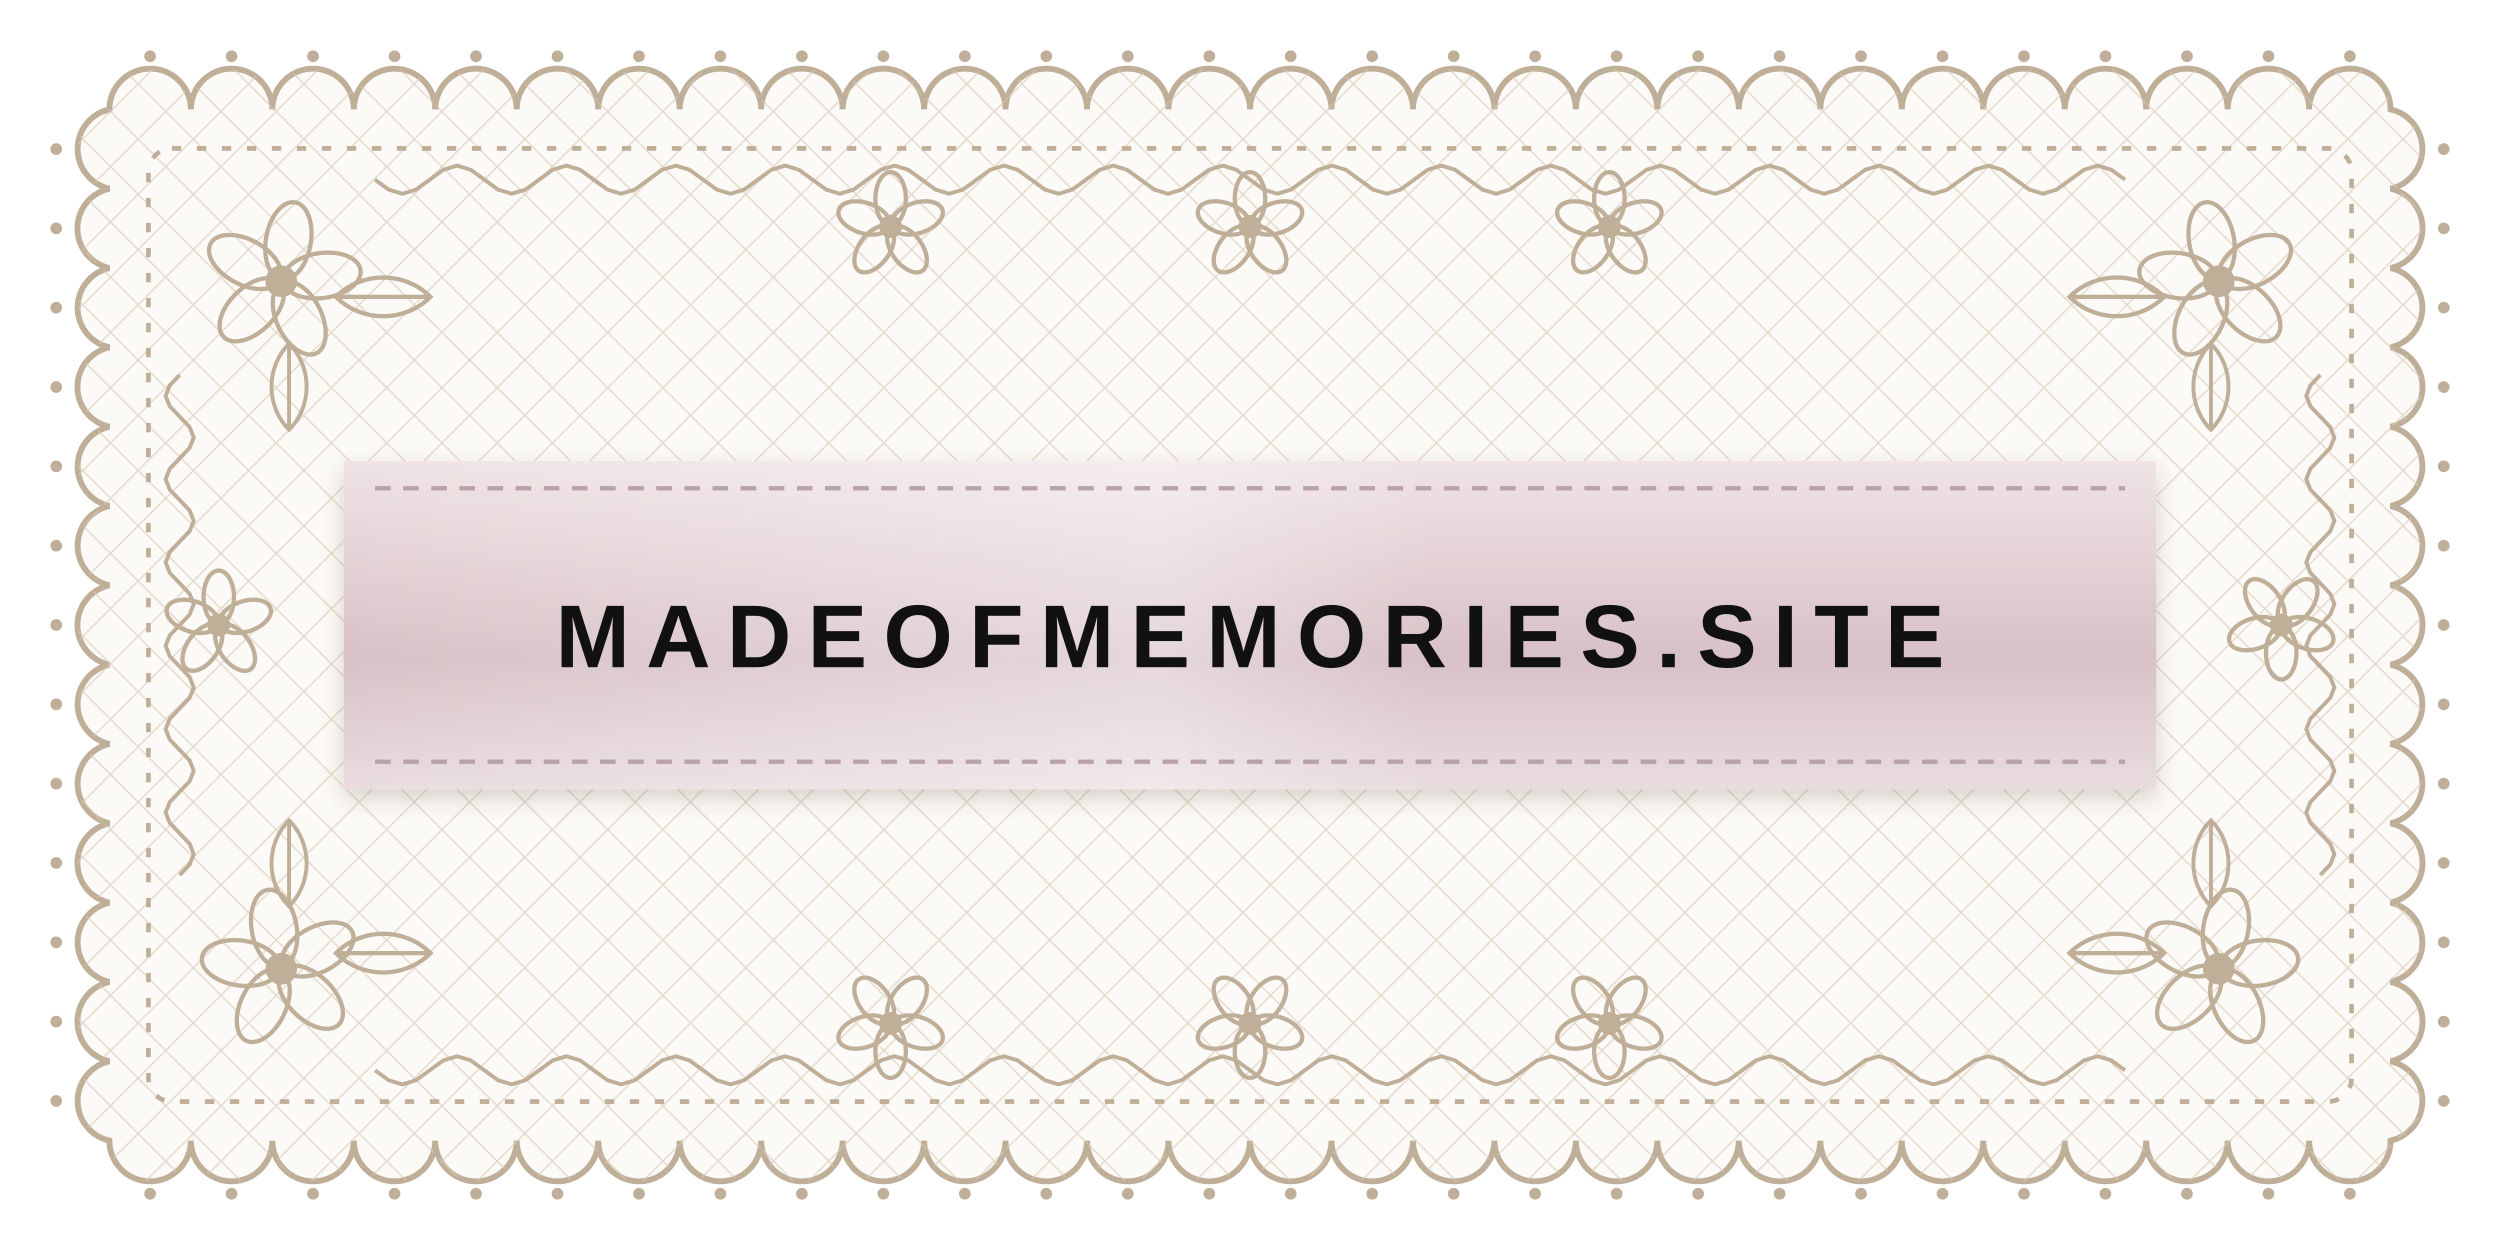
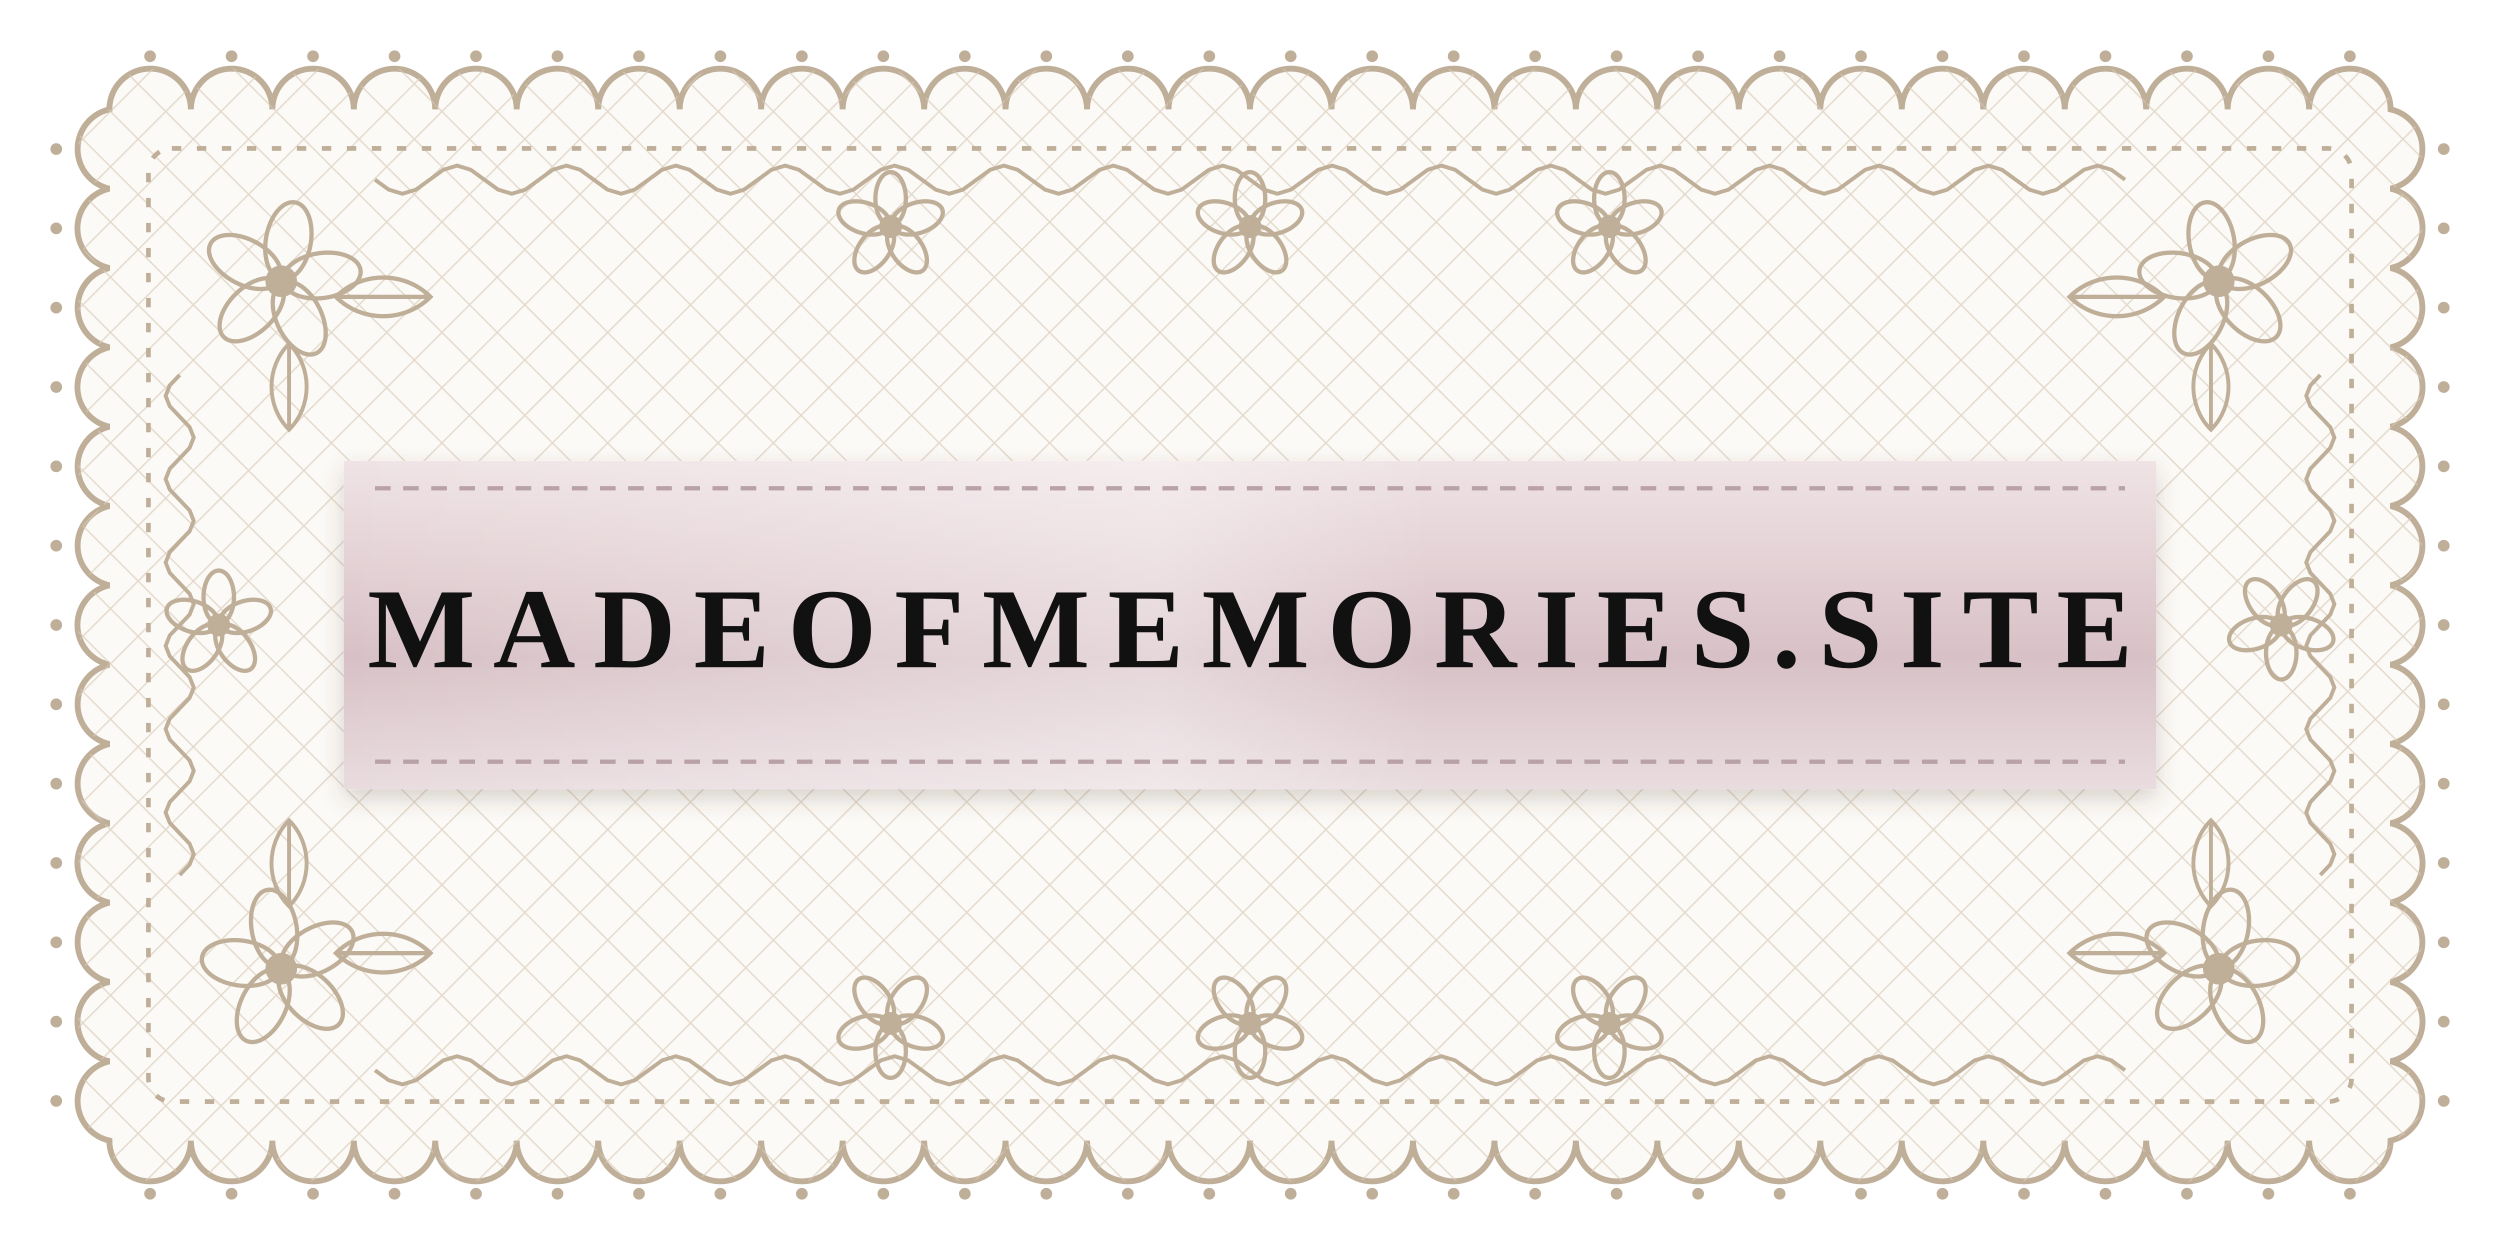
<svg xmlns="http://www.w3.org/2000/svg" viewBox="0 0 320 160" role="img" aria-label="madeofmemories.site">
  <defs>
    <pattern id="mom-net" width="5" height="5" patternUnits="userSpaceOnUse" patternTransform="rotate(45)">
      <path d="M0 0H5M0 0V5" stroke="#d8cbb9" stroke-width=".35" opacity=".7" />
    </pattern>
    <linearGradient id="mom-satin" x1="0" y1="0" x2="0" y2="1">
      <stop offset="0" stop-color="#efe3e5" />
      <stop offset=".35" stop-color="#e2cfd3" />
      <stop offset=".6" stop-color="#d7c1c6" />
      <stop offset="1" stop-color="#e9dcdf" />
    </linearGradient>
    <linearGradient id="mom-sheen" x1="0" y1="0" x2="1" y2="0">
      <stop offset="0" stop-color="#fff" stop-opacity="0" />
      <stop offset=".45" stop-color="#fff" stop-opacity=".35" />
      <stop offset=".6" stop-color="#fff" stop-opacity="0" />
    </linearGradient>
    <filter id="mom-shadow" x="-10%" y="-30%" width="120%" height="160%">
      <feDropShadow dx="0" dy="1.2" stdDeviation="1.4" flood-color="#5a4636" flood-opacity=".22" />
    </filter>
  </defs>
  <path d="M14 14 A5.20 5.20 0 0 1 24.43 14.00 A5.20 5.20 0 0 1 34.86 14.00 A5.20 5.20 0 0 1 45.29 14.00 A5.20 5.20 0 0 1 55.71 14.00 A5.20 5.20 0 0 1 66.14 14.00 A5.20 5.20 0 0 1 76.57 14.00 A5.20 5.20 0 0 1 87.00 14.00 A5.20 5.20 0 0 1 97.43 14.00 A5.20 5.20 0 0 1 107.86 14.00 A5.20 5.20 0 0 1 118.29 14.00 A5.20 5.20 0 0 1 128.71 14.00 A5.20 5.20 0 0 1 139.14 14.00 A5.20 5.20 0 0 1 149.57 14.00 A5.20 5.20 0 0 1 160.00 14.00 A5.20 5.20 0 0 1 170.43 14.00 A5.20 5.20 0 0 1 180.86 14.00 A5.20 5.20 0 0 1 191.29 14.00 A5.20 5.20 0 0 1 201.71 14.00 A5.20 5.20 0 0 1 212.14 14.00 A5.20 5.20 0 0 1 222.57 14.00 A5.20 5.20 0 0 1 233.00 14.00 A5.20 5.20 0 0 1 243.43 14.00 A5.20 5.20 0 0 1 253.86 14.00 A5.20 5.20 0 0 1 264.29 14.00 A5.20 5.20 0 0 1 274.71 14.00 A5.20 5.20 0 0 1 285.14 14.00 A5.20 5.20 0 0 1 295.57 14.00 A5.20 5.20 0 0 1 306.00 14.00 A5.20 5.20 0 0 1 306.00 24.15 A5.20 5.20 0 0 1 306.00 34.31 A5.20 5.20 0 0 1 306.00 44.46 A5.20 5.20 0 0 1 306.00 54.62 A5.20 5.20 0 0 1 306.00 64.77 A5.20 5.20 0 0 1 306.00 74.92 A5.20 5.20 0 0 1 306.00 85.08 A5.20 5.20 0 0 1 306.00 95.23 A5.20 5.20 0 0 1 306.00 105.38 A5.20 5.20 0 0 1 306.00 115.54 A5.20 5.20 0 0 1 306.00 125.69 A5.20 5.20 0 0 1 306.00 135.85 A5.20 5.20 0 0 1 306.00 146.00 A5.20 5.20 0 0 1 295.57 146.00 A5.20 5.20 0 0 1 285.14 146.00 A5.20 5.20 0 0 1 274.71 146.00 A5.20 5.20 0 0 1 264.29 146.00 A5.20 5.20 0 0 1 253.86 146.00 A5.20 5.20 0 0 1 243.43 146.00 A5.20 5.20 0 0 1 233.00 146.00 A5.20 5.20 0 0 1 222.57 146.00 A5.20 5.20 0 0 1 212.14 146.00 A5.20 5.20 0 0 1 201.71 146.00 A5.20 5.20 0 0 1 191.29 146.00 A5.20 5.20 0 0 1 180.86 146.00 A5.20 5.20 0 0 1 170.43 146.00 A5.20 5.20 0 0 1 160.00 146.00 A5.20 5.20 0 0 1 149.57 146.00 A5.20 5.20 0 0 1 139.14 146.00 A5.20 5.20 0 0 1 128.71 146.00 A5.20 5.20 0 0 1 118.29 146.00 A5.20 5.20 0 0 1 107.86 146.00 A5.20 5.20 0 0 1 97.43 146.00 A5.20 5.20 0 0 1 87.00 146.00 A5.20 5.20 0 0 1 76.57 146.00 A5.20 5.20 0 0 1 66.14 146.00 A5.20 5.20 0 0 1 55.71 146.00 A5.20 5.20 0 0 1 45.29 146.00 A5.20 5.20 0 0 1 34.86 146.00 A5.20 5.20 0 0 1 24.43 146.00 A5.20 5.20 0 0 1 14.00 146.00 A5.20 5.20 0 0 1 14.00 135.85 A5.20 5.20 0 0 1 14.00 125.69 A5.20 5.20 0 0 1 14.00 115.54 A5.20 5.20 0 0 1 14.00 105.38 A5.20 5.20 0 0 1 14.00 95.23 A5.20 5.20 0 0 1 14.00 85.08 A5.20 5.20 0 0 1 14.00 74.92 A5.20 5.20 0 0 1 14.00 64.77 A5.20 5.20 0 0 1 14.00 54.62 A5.20 5.20 0 0 1 14.00 44.46 A5.20 5.20 0 0 1 14.00 34.31 A5.20 5.20 0 0 1 14.00 24.15 A5.20 5.20 0 0 1 14.00 14.00Z" fill="#fcfaf6" stroke="#bfae98" stroke-width=".75" />
  <g fill="#bfae98">
    <circle cx="19.21" cy="7.20" r=".75" />
    <circle cx="29.64" cy="7.20" r=".75" />
    <circle cx="40.07" cy="7.20" r=".75" />
    <circle cx="50.50" cy="7.20" r=".75" />
    <circle cx="60.93" cy="7.20" r=".75" />
    <circle cx="71.36" cy="7.20" r=".75" />
    <circle cx="81.79" cy="7.20" r=".75" />
    <circle cx="92.21" cy="7.20" r=".75" />
    <circle cx="102.64" cy="7.20" r=".75" />
    <circle cx="113.07" cy="7.20" r=".75" />
    <circle cx="123.50" cy="7.20" r=".75" />
    <circle cx="133.93" cy="7.20" r=".75" />
    <circle cx="144.36" cy="7.20" r=".75" />
    <circle cx="154.79" cy="7.20" r=".75" />
    <circle cx="165.21" cy="7.20" r=".75" />
    <circle cx="175.64" cy="7.20" r=".75" />
    <circle cx="186.07" cy="7.20" r=".75" />
    <circle cx="196.50" cy="7.20" r=".75" />
    <circle cx="206.93" cy="7.20" r=".75" />
    <circle cx="217.36" cy="7.20" r=".75" />
    <circle cx="227.79" cy="7.20" r=".75" />
    <circle cx="238.21" cy="7.20" r=".75" />
    <circle cx="248.64" cy="7.20" r=".75" />
    <circle cx="259.07" cy="7.20" r=".75" />
    <circle cx="269.50" cy="7.20" r=".75" />
    <circle cx="279.93" cy="7.20" r=".75" />
    <circle cx="290.36" cy="7.20" r=".75" />
    <circle cx="300.79" cy="7.20" r=".75" />
    <circle cx="312.80" cy="19.08" r=".75" />
    <circle cx="312.80" cy="29.23" r=".75" />
    <circle cx="312.80" cy="39.38" r=".75" />
    <circle cx="312.80" cy="49.54" r=".75" />
    <circle cx="312.80" cy="59.69" r=".75" />
    <circle cx="312.80" cy="69.85" r=".75" />
    <circle cx="312.80" cy="80.00" r=".75" />
    <circle cx="312.80" cy="90.15" r=".75" />
    <circle cx="312.80" cy="100.31" r=".75" />
    <circle cx="312.80" cy="110.46" r=".75" />
    <circle cx="312.80" cy="120.62" r=".75" />
    <circle cx="312.80" cy="130.77" r=".75" />
    <circle cx="312.80" cy="140.92" r=".75" />
    <circle cx="300.79" cy="152.80" r=".75" />
    <circle cx="290.36" cy="152.80" r=".75" />
    <circle cx="279.93" cy="152.80" r=".75" />
    <circle cx="269.50" cy="152.80" r=".75" />
    <circle cx="259.07" cy="152.80" r=".75" />
    <circle cx="248.64" cy="152.80" r=".75" />
    <circle cx="238.21" cy="152.80" r=".75" />
    <circle cx="227.79" cy="152.80" r=".75" />
    <circle cx="217.36" cy="152.80" r=".75" />
    <circle cx="206.93" cy="152.80" r=".75" />
    <circle cx="196.50" cy="152.80" r=".75" />
    <circle cx="186.07" cy="152.80" r=".75" />
    <circle cx="175.64" cy="152.80" r=".75" />
    <circle cx="165.21" cy="152.80" r=".75" />
    <circle cx="154.79" cy="152.80" r=".75" />
    <circle cx="144.36" cy="152.80" r=".75" />
    <circle cx="133.93" cy="152.80" r=".75" />
    <circle cx="123.50" cy="152.80" r=".75" />
    <circle cx="113.07" cy="152.80" r=".75" />
    <circle cx="102.64" cy="152.80" r=".75" />
    <circle cx="92.21" cy="152.80" r=".75" />
    <circle cx="81.79" cy="152.80" r=".75" />
    <circle cx="71.36" cy="152.80" r=".75" />
    <circle cx="60.93" cy="152.80" r=".75" />
    <circle cx="50.50" cy="152.80" r=".75" />
    <circle cx="40.07" cy="152.80" r=".75" />
    <circle cx="29.64" cy="152.80" r=".75" />
    <circle cx="19.21" cy="152.80" r=".75" />
    <circle cx="7.20" cy="140.92" r=".75" />
    <circle cx="7.20" cy="130.77" r=".75" />
    <circle cx="7.20" cy="120.62" r=".75" />
    <circle cx="7.20" cy="110.46" r=".75" />
    <circle cx="7.20" cy="100.31" r=".75" />
    <circle cx="7.20" cy="90.15" r=".75" />
    <circle cx="7.20" cy="80.00" r=".75" />
    <circle cx="7.20" cy="69.85" r=".75" />
    <circle cx="7.20" cy="59.69" r=".75" />
    <circle cx="7.20" cy="49.54" r=".75" />
    <circle cx="7.20" cy="39.38" r=".75" />
    <circle cx="7.20" cy="29.23" r=".75" />
    <circle cx="7.20" cy="19.08" r=".75" />
  </g>
  <path d="M14 14 A5.20 5.20 0 0 1 24.43 14.00 A5.20 5.20 0 0 1 34.86 14.00 A5.20 5.20 0 0 1 45.29 14.00 A5.20 5.20 0 0 1 55.71 14.00 A5.20 5.20 0 0 1 66.14 14.00 A5.20 5.20 0 0 1 76.57 14.00 A5.20 5.20 0 0 1 87.00 14.00 A5.20 5.20 0 0 1 97.43 14.00 A5.20 5.20 0 0 1 107.86 14.00 A5.20 5.20 0 0 1 118.29 14.00 A5.20 5.20 0 0 1 128.71 14.00 A5.20 5.20 0 0 1 139.14 14.00 A5.20 5.20 0 0 1 149.57 14.00 A5.20 5.20 0 0 1 160.00 14.00 A5.20 5.20 0 0 1 170.43 14.00 A5.20 5.20 0 0 1 180.86 14.00 A5.20 5.20 0 0 1 191.29 14.00 A5.20 5.20 0 0 1 201.71 14.00 A5.20 5.20 0 0 1 212.14 14.00 A5.20 5.20 0 0 1 222.57 14.00 A5.20 5.20 0 0 1 233.00 14.00 A5.20 5.20 0 0 1 243.43 14.00 A5.20 5.20 0 0 1 253.86 14.00 A5.20 5.20 0 0 1 264.29 14.00 A5.20 5.20 0 0 1 274.71 14.00 A5.20 5.20 0 0 1 285.14 14.00 A5.20 5.20 0 0 1 295.57 14.00 A5.20 5.20 0 0 1 306.00 14.00 A5.20 5.20 0 0 1 306.00 24.15 A5.20 5.20 0 0 1 306.00 34.31 A5.20 5.20 0 0 1 306.00 44.46 A5.20 5.20 0 0 1 306.00 54.62 A5.20 5.20 0 0 1 306.00 64.77 A5.20 5.20 0 0 1 306.00 74.92 A5.20 5.20 0 0 1 306.00 85.08 A5.20 5.20 0 0 1 306.00 95.23 A5.20 5.20 0 0 1 306.00 105.38 A5.20 5.20 0 0 1 306.00 115.54 A5.20 5.20 0 0 1 306.00 125.69 A5.20 5.20 0 0 1 306.00 135.85 A5.20 5.20 0 0 1 306.00 146.00 A5.20 5.20 0 0 1 295.57 146.00 A5.20 5.20 0 0 1 285.14 146.00 A5.20 5.20 0 0 1 274.71 146.00 A5.20 5.20 0 0 1 264.29 146.00 A5.20 5.20 0 0 1 253.86 146.00 A5.20 5.20 0 0 1 243.43 146.00 A5.20 5.20 0 0 1 233.00 146.00 A5.20 5.20 0 0 1 222.57 146.00 A5.20 5.20 0 0 1 212.14 146.00 A5.20 5.20 0 0 1 201.71 146.00 A5.20 5.20 0 0 1 191.29 146.00 A5.20 5.20 0 0 1 180.86 146.00 A5.20 5.20 0 0 1 170.43 146.00 A5.20 5.20 0 0 1 160.00 146.00 A5.20 5.20 0 0 1 149.57 146.00 A5.20 5.20 0 0 1 139.14 146.00 A5.20 5.20 0 0 1 128.71 146.00 A5.20 5.20 0 0 1 118.29 146.00 A5.20 5.20 0 0 1 107.86 146.00 A5.20 5.20 0 0 1 97.43 146.00 A5.20 5.20 0 0 1 87.00 146.00 A5.20 5.20 0 0 1 76.57 146.00 A5.20 5.20 0 0 1 66.14 146.00 A5.20 5.20 0 0 1 55.71 146.00 A5.20 5.20 0 0 1 45.29 146.00 A5.20 5.20 0 0 1 34.86 146.00 A5.20 5.20 0 0 1 24.43 146.00 A5.20 5.20 0 0 1 14.00 146.00 A5.20 5.20 0 0 1 14.00 135.85 A5.20 5.20 0 0 1 14.00 125.69 A5.20 5.20 0 0 1 14.00 115.54 A5.20 5.20 0 0 1 14.00 105.38 A5.20 5.20 0 0 1 14.00 95.23 A5.20 5.20 0 0 1 14.00 85.08 A5.20 5.20 0 0 1 14.00 74.92 A5.20 5.20 0 0 1 14.00 64.77 A5.20 5.20 0 0 1 14.00 54.62 A5.20 5.20 0 0 1 14.00 44.46 A5.20 5.20 0 0 1 14.00 34.31 A5.20 5.20 0 0 1 14.00 24.15 A5.20 5.20 0 0 1 14.00 14.00Z" fill="url(#mom-net)" />
  <rect x="19" y="19" width="282" height="122" rx="3" fill="none" stroke="#bfae98" stroke-width=".6" stroke-dasharray="1.2 2" />
  <path d="M48.00 23.00 L49.75 24.27 L51.50 24.80 L53.25 24.27 L55.00 23.00 L56.75 21.73 L58.50 21.20 L60.25 21.73 L62.00 23.00 L63.75 24.27 L65.50 24.80 L67.25 24.27 L69.00 23.00 L70.75 21.73 L72.50 21.20 L74.25 21.73 L76.00 23.00 L77.75 24.27 L79.50 24.80 L81.25 24.27 L83.00 23.00 L84.75 21.73 L86.50 21.20 L88.25 21.73 L90.00 23.00 L91.75 24.27 L93.50 24.80 L95.25 24.27 L97.00 23.00 L98.75 21.73 L100.50 21.20 L102.25 21.73 L104.00 23.00 L105.75 24.27 L107.50 24.80 L109.25 24.27 L111.00 23.00 L112.75 21.73 L114.50 21.20 L116.25 21.73 L118.00 23.00 L119.75 24.27 L121.50 24.80 L123.25 24.27 L125.00 23.00 L126.75 21.73 L128.50 21.20 L130.25 21.73 L132.00 23.00 L133.75 24.27 L135.50 24.80 L137.25 24.27 L139.00 23.00 L140.75 21.73 L142.50 21.20 L144.25 21.73 L146.00 23.00 L147.75 24.27 L149.50 24.80 L151.25 24.27 L153.00 23.00 L154.75 21.73 L156.50 21.20 L158.25 21.73 L160.00 23.00 L161.75 24.27 L163.50 24.80 L165.25 24.27 L167.00 23.00 L168.75 21.73 L170.50 21.20 L172.25 21.73 L174.00 23.00 L175.75 24.27 L177.50 24.80 L179.25 24.27 L181.00 23.00 L182.75 21.73 L184.50 21.20 L186.25 21.73 L188.00 23.00 L189.75 24.27 L191.50 24.80 L193.25 24.27 L195.00 23.00 L196.75 21.73 L198.50 21.20 L200.25 21.73 L202.00 23.00 L203.75 24.27 L205.50 24.80 L207.25 24.27 L209.00 23.00 L210.75 21.73 L212.50 21.20 L214.25 21.73 L216.00 23.00 L217.75 24.27 L219.50 24.80 L221.25 24.27 L223.00 23.00 L224.75 21.73 L226.50 21.20 L228.25 21.73 L230.00 23.00 L231.75 24.27 L233.50 24.80 L235.25 24.27 L237.00 23.00 L238.75 21.73 L240.50 21.20 L242.25 21.73 L244.00 23.00 L245.75 24.27 L247.50 24.80 L249.25 24.27 L251.00 23.00 L252.75 21.73 L254.50 21.20 L256.25 21.73 L258.00 23.00 L259.75 24.27 L261.50 24.80 L263.25 24.27 L265.00 23.00 L266.75 21.73 L268.50 21.20 L270.25 21.73 L272.00 23.00 M272.00 137.00 L270.25 135.73 L268.50 135.20 L266.75 135.73 L265.00 137.00 L263.25 138.27 L261.50 138.80 L259.75 138.27 L258.00 137.00 L256.25 135.73 L254.50 135.20 L252.75 135.73 L251.00 137.00 L249.25 138.27 L247.50 138.80 L245.75 138.27 L244.00 137.00 L242.25 135.73 L240.50 135.20 L238.75 135.73 L237.00 137.00 L235.25 138.27 L233.50 138.80 L231.75 138.27 L230.00 137.00 L228.25 135.73 L226.50 135.20 L224.75 135.73 L223.00 137.00 L221.25 138.27 L219.50 138.80 L217.75 138.27 L216.00 137.00 L214.25 135.73 L212.50 135.20 L210.75 135.73 L209.00 137.00 L207.25 138.27 L205.50 138.80 L203.75 138.27 L202.00 137.00 L200.25 135.73 L198.50 135.20 L196.75 135.73 L195.00 137.00 L193.25 138.27 L191.50 138.80 L189.75 138.27 L188.00 137.00 L186.25 135.73 L184.50 135.20 L182.75 135.73 L181.00 137.00 L179.25 138.27 L177.50 138.80 L175.75 138.27 L174.00 137.00 L172.25 135.73 L170.50 135.20 L168.75 135.73 L167.00 137.00 L165.25 138.27 L163.50 138.80 L161.75 138.27 L160.00 137.00 L158.25 135.73 L156.50 135.20 L154.75 135.73 L153.00 137.00 L151.25 138.27 L149.50 138.80 L147.75 138.27 L146.00 137.00 L144.25 135.73 L142.50 135.20 L140.75 135.73 L139.00 137.00 L137.25 138.27 L135.50 138.80 L133.75 138.27 L132.00 137.00 L130.25 135.73 L128.50 135.20 L126.75 135.73 L125.00 137.00 L123.25 138.27 L121.50 138.80 L119.75 138.27 L118.00 137.00 L116.25 135.73 L114.50 135.20 L112.75 135.73 L111.00 137.00 L109.25 138.27 L107.50 138.80 L105.75 138.27 L104.00 137.00 L102.25 135.73 L100.50 135.20 L98.75 135.73 L97.00 137.00 L95.25 138.27 L93.50 138.80 L91.75 138.27 L90.00 137.00 L88.25 135.73 L86.50 135.20 L84.75 135.73 L83.00 137.00 L81.25 138.27 L79.50 138.80 L77.75 138.27 L76.00 137.00 L74.25 135.73 L72.50 135.20 L70.75 135.73 L69.00 137.00 L67.25 138.27 L65.50 138.80 L63.75 138.27 L62.00 137.00 L60.25 135.73 L58.50 135.20 L56.75 135.73 L55.00 137.00 L53.25 138.27 L51.50 138.80 L49.75 138.27 L48.00 137.00 M23.00 48.00 L21.73 49.33 L21.20 50.67 L21.73 52.00 L23.00 53.33 L24.27 54.67 L24.80 56.00 L24.27 57.33 L23.00 58.67 L21.73 60.00 L21.20 61.33 L21.73 62.67 L23.00 64.00 L24.27 65.33 L24.80 66.67 L24.27 68.00 L23.00 69.33 L21.73 70.67 L21.20 72.00 L21.73 73.33 L23.00 74.67 L24.27 76.00 L24.80 77.33 L24.27 78.67 L23.00 80.00 L21.73 81.33 L21.20 82.67 L21.73 84.00 L23.00 85.33 L24.27 86.67 L24.80 88.00 L24.27 89.33 L23.00 90.67 L21.73 92.00 L21.20 93.33 L21.73 94.67 L23.00 96.00 L24.27 97.33 L24.80 98.67 L24.27 100.00 L23.00 101.33 L21.73 102.67 L21.20 104.00 L21.73 105.33 L23.00 106.67 L24.27 108.00 L24.80 109.33 L24.27 110.67 L23.00 112.00 M297.00 112.00 L298.27 110.67 L298.80 109.33 L298.27 108.00 L297.00 106.67 L295.73 105.33 L295.20 104.00 L295.73 102.67 L297.00 101.33 L298.27 100.00 L298.80 98.67 L298.27 97.33 L297.00 96.00 L295.73 94.67 L295.20 93.33 L295.73 92.00 L297.00 90.67 L298.27 89.33 L298.80 88.00 L298.27 86.67 L297.00 85.33 L295.73 84.00 L295.20 82.67 L295.73 81.33 L297.00 80.00 L298.27 78.67 L298.80 77.33 L298.27 76.00 L297.00 74.67 L295.73 73.33 L295.20 72.00 L295.73 70.67 L297.00 69.33 L298.27 68.00 L298.80 66.67 L298.27 65.33 L297.00 64.00 L295.73 62.67 L295.20 61.33 L295.73 60.00 L297.00 58.67 L298.27 57.33 L298.80 56.00 L298.27 54.67 L297.00 53.33 L295.73 52.00 L295.20 50.67 L295.73 49.33 L297.00 48.00" fill="none" stroke="#bfae98" stroke-width=".5" />
  <g fill="none" stroke="#bfae98" stroke-width=".55">
    <ellipse cx="36" cy="30.75" rx="2.88" ry="5.00" transform="rotate(10 36 36)" />
    <ellipse cx="36" cy="30.75" rx="2.88" ry="5.00" transform="rotate(82 36 36)" />
    <ellipse cx="36" cy="30.75" rx="2.88" ry="5.00" transform="rotate(154 36 36)" />
    <ellipse cx="36" cy="30.75" rx="2.88" ry="5.00" transform="rotate(226 36 36)" />
    <ellipse cx="36" cy="30.75" rx="2.88" ry="5.00" transform="rotate(298 36 36)" />
    <circle cx="36" cy="36" r="1.75" fill="#bfae98" />
  </g>
  <path d="M0 0C3 -3 8 -3 11 0C8 3 3 3 0 0Z M0 0L11 0" transform="translate(43 38) rotate(0) scale(1.1)" fill="none" stroke="#bfae98" stroke-width=".5" />
  <path d="M0 0C3 -3 8 -3 11 0C8 3 3 3 0 0Z M0 0L11 0" transform="translate(37 44) rotate(90) scale(1.0)" fill="none" stroke="#bfae98" stroke-width=".5" />
  <g fill="none" stroke="#bfae98" stroke-width=".55">
    <ellipse cx="284" cy="30.75" rx="2.88" ry="5.00" transform="rotate(-10 284 36)" />
    <ellipse cx="284" cy="30.75" rx="2.88" ry="5.00" transform="rotate(62 284 36)" />
    <ellipse cx="284" cy="30.75" rx="2.88" ry="5.00" transform="rotate(134 284 36)" />
    <ellipse cx="284" cy="30.75" rx="2.88" ry="5.00" transform="rotate(206 284 36)" />
    <ellipse cx="284" cy="30.75" rx="2.88" ry="5.00" transform="rotate(278 284 36)" />
    <circle cx="284" cy="36" r="1.75" fill="#bfae98" />
  </g>
  <path d="M0 0C3 -3 8 -3 11 0C8 3 3 3 0 0Z M0 0L11 0" transform="translate(277 38) rotate(180) scale(1.1)" fill="none" stroke="#bfae98" stroke-width=".5" />
  <path d="M0 0C3 -3 8 -3 11 0C8 3 3 3 0 0Z M0 0L11 0" transform="translate(283 44) rotate(90) scale(1.0)" fill="none" stroke="#bfae98" stroke-width=".5" />
  <g fill="none" stroke="#bfae98" stroke-width=".55">
    <ellipse cx="36" cy="118.75" rx="2.88" ry="5.00" transform="rotate(-10 36 124)" />
    <ellipse cx="36" cy="118.75" rx="2.88" ry="5.00" transform="rotate(62 36 124)" />
    <ellipse cx="36" cy="118.75" rx="2.88" ry="5.00" transform="rotate(134 36 124)" />
    <ellipse cx="36" cy="118.75" rx="2.88" ry="5.00" transform="rotate(206 36 124)" />
    <ellipse cx="36" cy="118.75" rx="2.88" ry="5.00" transform="rotate(278 36 124)" />
    <circle cx="36" cy="124" r="1.75" fill="#bfae98" />
  </g>
  <path d="M0 0C3 -3 8 -3 11 0C8 3 3 3 0 0Z M0 0L11 0" transform="translate(43 122) rotate(0) scale(1.1)" fill="none" stroke="#bfae98" stroke-width=".5" />
  <path d="M0 0C3 -3 8 -3 11 0C8 3 3 3 0 0Z M0 0L11 0" transform="translate(37 116) rotate(-90) scale(1.0)" fill="none" stroke="#bfae98" stroke-width=".5" />
  <g fill="none" stroke="#bfae98" stroke-width=".55">
    <ellipse cx="284" cy="118.75" rx="2.88" ry="5.00" transform="rotate(10 284 124)" />
    <ellipse cx="284" cy="118.75" rx="2.88" ry="5.00" transform="rotate(82 284 124)" />
    <ellipse cx="284" cy="118.75" rx="2.88" ry="5.00" transform="rotate(154 284 124)" />
    <ellipse cx="284" cy="118.75" rx="2.88" ry="5.00" transform="rotate(226 284 124)" />
    <ellipse cx="284" cy="118.75" rx="2.88" ry="5.00" transform="rotate(298 284 124)" />
    <circle cx="284" cy="124" r="1.75" fill="#bfae98" />
  </g>
  <path d="M0 0C3 -3 8 -3 11 0C8 3 3 3 0 0Z M0 0L11 0" transform="translate(277 122) rotate(180) scale(1.1)" fill="none" stroke="#bfae98" stroke-width=".5" />
  <path d="M0 0C3 -3 8 -3 11 0C8 3 3 3 0 0Z M0 0L11 0" transform="translate(283 116) rotate(-90) scale(1.0)" fill="none" stroke="#bfae98" stroke-width=".5" />
  <g fill="none" stroke="#bfae98" stroke-width=".55">
    <ellipse cx="114.0" cy="25.43" rx="1.95" ry="3.40" transform="rotate(0 114.0 29)" />
    <ellipse cx="114.0" cy="25.43" rx="1.95" ry="3.40" transform="rotate(72 114.0 29)" />
    <ellipse cx="114.0" cy="25.43" rx="1.95" ry="3.40" transform="rotate(144 114.0 29)" />
    <ellipse cx="114.0" cy="25.43" rx="1.95" ry="3.40" transform="rotate(216 114.0 29)" />
    <ellipse cx="114.0" cy="25.43" rx="1.95" ry="3.40" transform="rotate(288 114.0 29)" />
    <circle cx="114.0" cy="29" r="1.19" fill="#bfae98" />
  </g>
  <g fill="none" stroke="#bfae98" stroke-width=".55">
    <ellipse cx="114.0" cy="127.43" rx="1.95" ry="3.40" transform="rotate(36 114.0 131)" />
    <ellipse cx="114.0" cy="127.43" rx="1.95" ry="3.40" transform="rotate(108 114.0 131)" />
    <ellipse cx="114.0" cy="127.43" rx="1.95" ry="3.40" transform="rotate(180 114.0 131)" />
    <ellipse cx="114.0" cy="127.43" rx="1.95" ry="3.40" transform="rotate(252 114.0 131)" />
    <ellipse cx="114.0" cy="127.43" rx="1.95" ry="3.40" transform="rotate(324 114.0 131)" />
    <circle cx="114.0" cy="131" r="1.19" fill="#bfae98" />
  </g>
  <g fill="none" stroke="#bfae98" stroke-width=".55">
    <ellipse cx="160.0" cy="25.43" rx="1.95" ry="3.40" transform="rotate(0 160.0 29)" />
    <ellipse cx="160.0" cy="25.43" rx="1.95" ry="3.40" transform="rotate(72 160.0 29)" />
    <ellipse cx="160.0" cy="25.43" rx="1.95" ry="3.40" transform="rotate(144 160.0 29)" />
    <ellipse cx="160.0" cy="25.43" rx="1.95" ry="3.40" transform="rotate(216 160.0 29)" />
    <ellipse cx="160.0" cy="25.43" rx="1.95" ry="3.40" transform="rotate(288 160.0 29)" />
    <circle cx="160.0" cy="29" r="1.19" fill="#bfae98" />
  </g>
  <g fill="none" stroke="#bfae98" stroke-width=".55">
    <ellipse cx="160.0" cy="127.43" rx="1.95" ry="3.40" transform="rotate(36 160.0 131)" />
    <ellipse cx="160.0" cy="127.43" rx="1.95" ry="3.40" transform="rotate(108 160.0 131)" />
    <ellipse cx="160.0" cy="127.43" rx="1.95" ry="3.40" transform="rotate(180 160.0 131)" />
    <ellipse cx="160.0" cy="127.43" rx="1.95" ry="3.40" transform="rotate(252 160.0 131)" />
    <ellipse cx="160.0" cy="127.43" rx="1.95" ry="3.40" transform="rotate(324 160.0 131)" />
    <circle cx="160.0" cy="131" r="1.19" fill="#bfae98" />
  </g>
  <g fill="none" stroke="#bfae98" stroke-width=".55">
    <ellipse cx="206.0" cy="25.43" rx="1.95" ry="3.40" transform="rotate(0 206.0 29)" />
    <ellipse cx="206.0" cy="25.43" rx="1.95" ry="3.40" transform="rotate(72 206.0 29)" />
    <ellipse cx="206.0" cy="25.43" rx="1.95" ry="3.40" transform="rotate(144 206.0 29)" />
    <ellipse cx="206.0" cy="25.43" rx="1.95" ry="3.40" transform="rotate(216 206.0 29)" />
    <ellipse cx="206.0" cy="25.43" rx="1.95" ry="3.40" transform="rotate(288 206.0 29)" />
    <circle cx="206.0" cy="29" r="1.19" fill="#bfae98" />
  </g>
  <g fill="none" stroke="#bfae98" stroke-width=".55">
    <ellipse cx="206.0" cy="127.43" rx="1.95" ry="3.40" transform="rotate(36 206.0 131)" />
    <ellipse cx="206.0" cy="127.43" rx="1.95" ry="3.40" transform="rotate(108 206.0 131)" />
    <ellipse cx="206.0" cy="127.43" rx="1.95" ry="3.40" transform="rotate(180 206.0 131)" />
    <ellipse cx="206.0" cy="127.43" rx="1.95" ry="3.40" transform="rotate(252 206.0 131)" />
    <ellipse cx="206.0" cy="127.43" rx="1.95" ry="3.40" transform="rotate(324 206.0 131)" />
    <circle cx="206.0" cy="131" r="1.19" fill="#bfae98" />
  </g>
  <g fill="none" stroke="#bfae98" stroke-width=".55">
    <ellipse cx="28" cy="76.43" rx="1.95" ry="3.40" transform="rotate(0 28 80.0)" />
    <ellipse cx="28" cy="76.43" rx="1.95" ry="3.40" transform="rotate(72 28 80.0)" />
    <ellipse cx="28" cy="76.43" rx="1.95" ry="3.40" transform="rotate(144 28 80.0)" />
    <ellipse cx="28" cy="76.43" rx="1.95" ry="3.40" transform="rotate(216 28 80.0)" />
    <ellipse cx="28" cy="76.43" rx="1.95" ry="3.40" transform="rotate(288 28 80.0)" />
    <circle cx="28" cy="80.0" r="1.19" fill="#bfae98" />
  </g>
  <g fill="none" stroke="#bfae98" stroke-width=".55">
    <ellipse cx="292" cy="76.43" rx="1.95" ry="3.40" transform="rotate(36 292 80.0)" />
    <ellipse cx="292" cy="76.43" rx="1.95" ry="3.40" transform="rotate(108 292 80.0)" />
    <ellipse cx="292" cy="76.43" rx="1.95" ry="3.40" transform="rotate(180 292 80.0)" />
    <ellipse cx="292" cy="76.43" rx="1.95" ry="3.40" transform="rotate(252 292 80.0)" />
    <ellipse cx="292" cy="76.43" rx="1.95" ry="3.40" transform="rotate(324 292 80.0)" />
    <circle cx="292" cy="80.0" r="1.19" fill="#bfae98" />
  </g>
  <g filter="url(#mom-shadow)">
    <rect x="44" y="59.0" width="232" height="42" fill="url(#mom-satin)" />
    <rect x="44" y="59.0" width="232" height="42" fill="url(#mom-sheen)" />
    <path d="M48 62.5H272M48 97.5H272" stroke="#b9a1a8" stroke-width=".55" stroke-dasharray="2 1.6" />
  </g>
-   <text x="160.0" y="85.4" text-anchor="middle" font-family="Montserrat, 'Helvetica Neue', Arial, sans-serif" font-weight="600" font-size="11.4" letter-spacing="2.1" fill="#111">MADEOFMEMORIES.SITE</text>
+   <text x="160.0" y="85.4" text-anchor="middle" font-family="'Cormorant Garamond', Georgia, 'Times New Roman', serif" font-weight="700" font-size="14.6" letter-spacing="2.3" fill="#111">MADEOFMEMORIES.SITE</text>
</svg>
